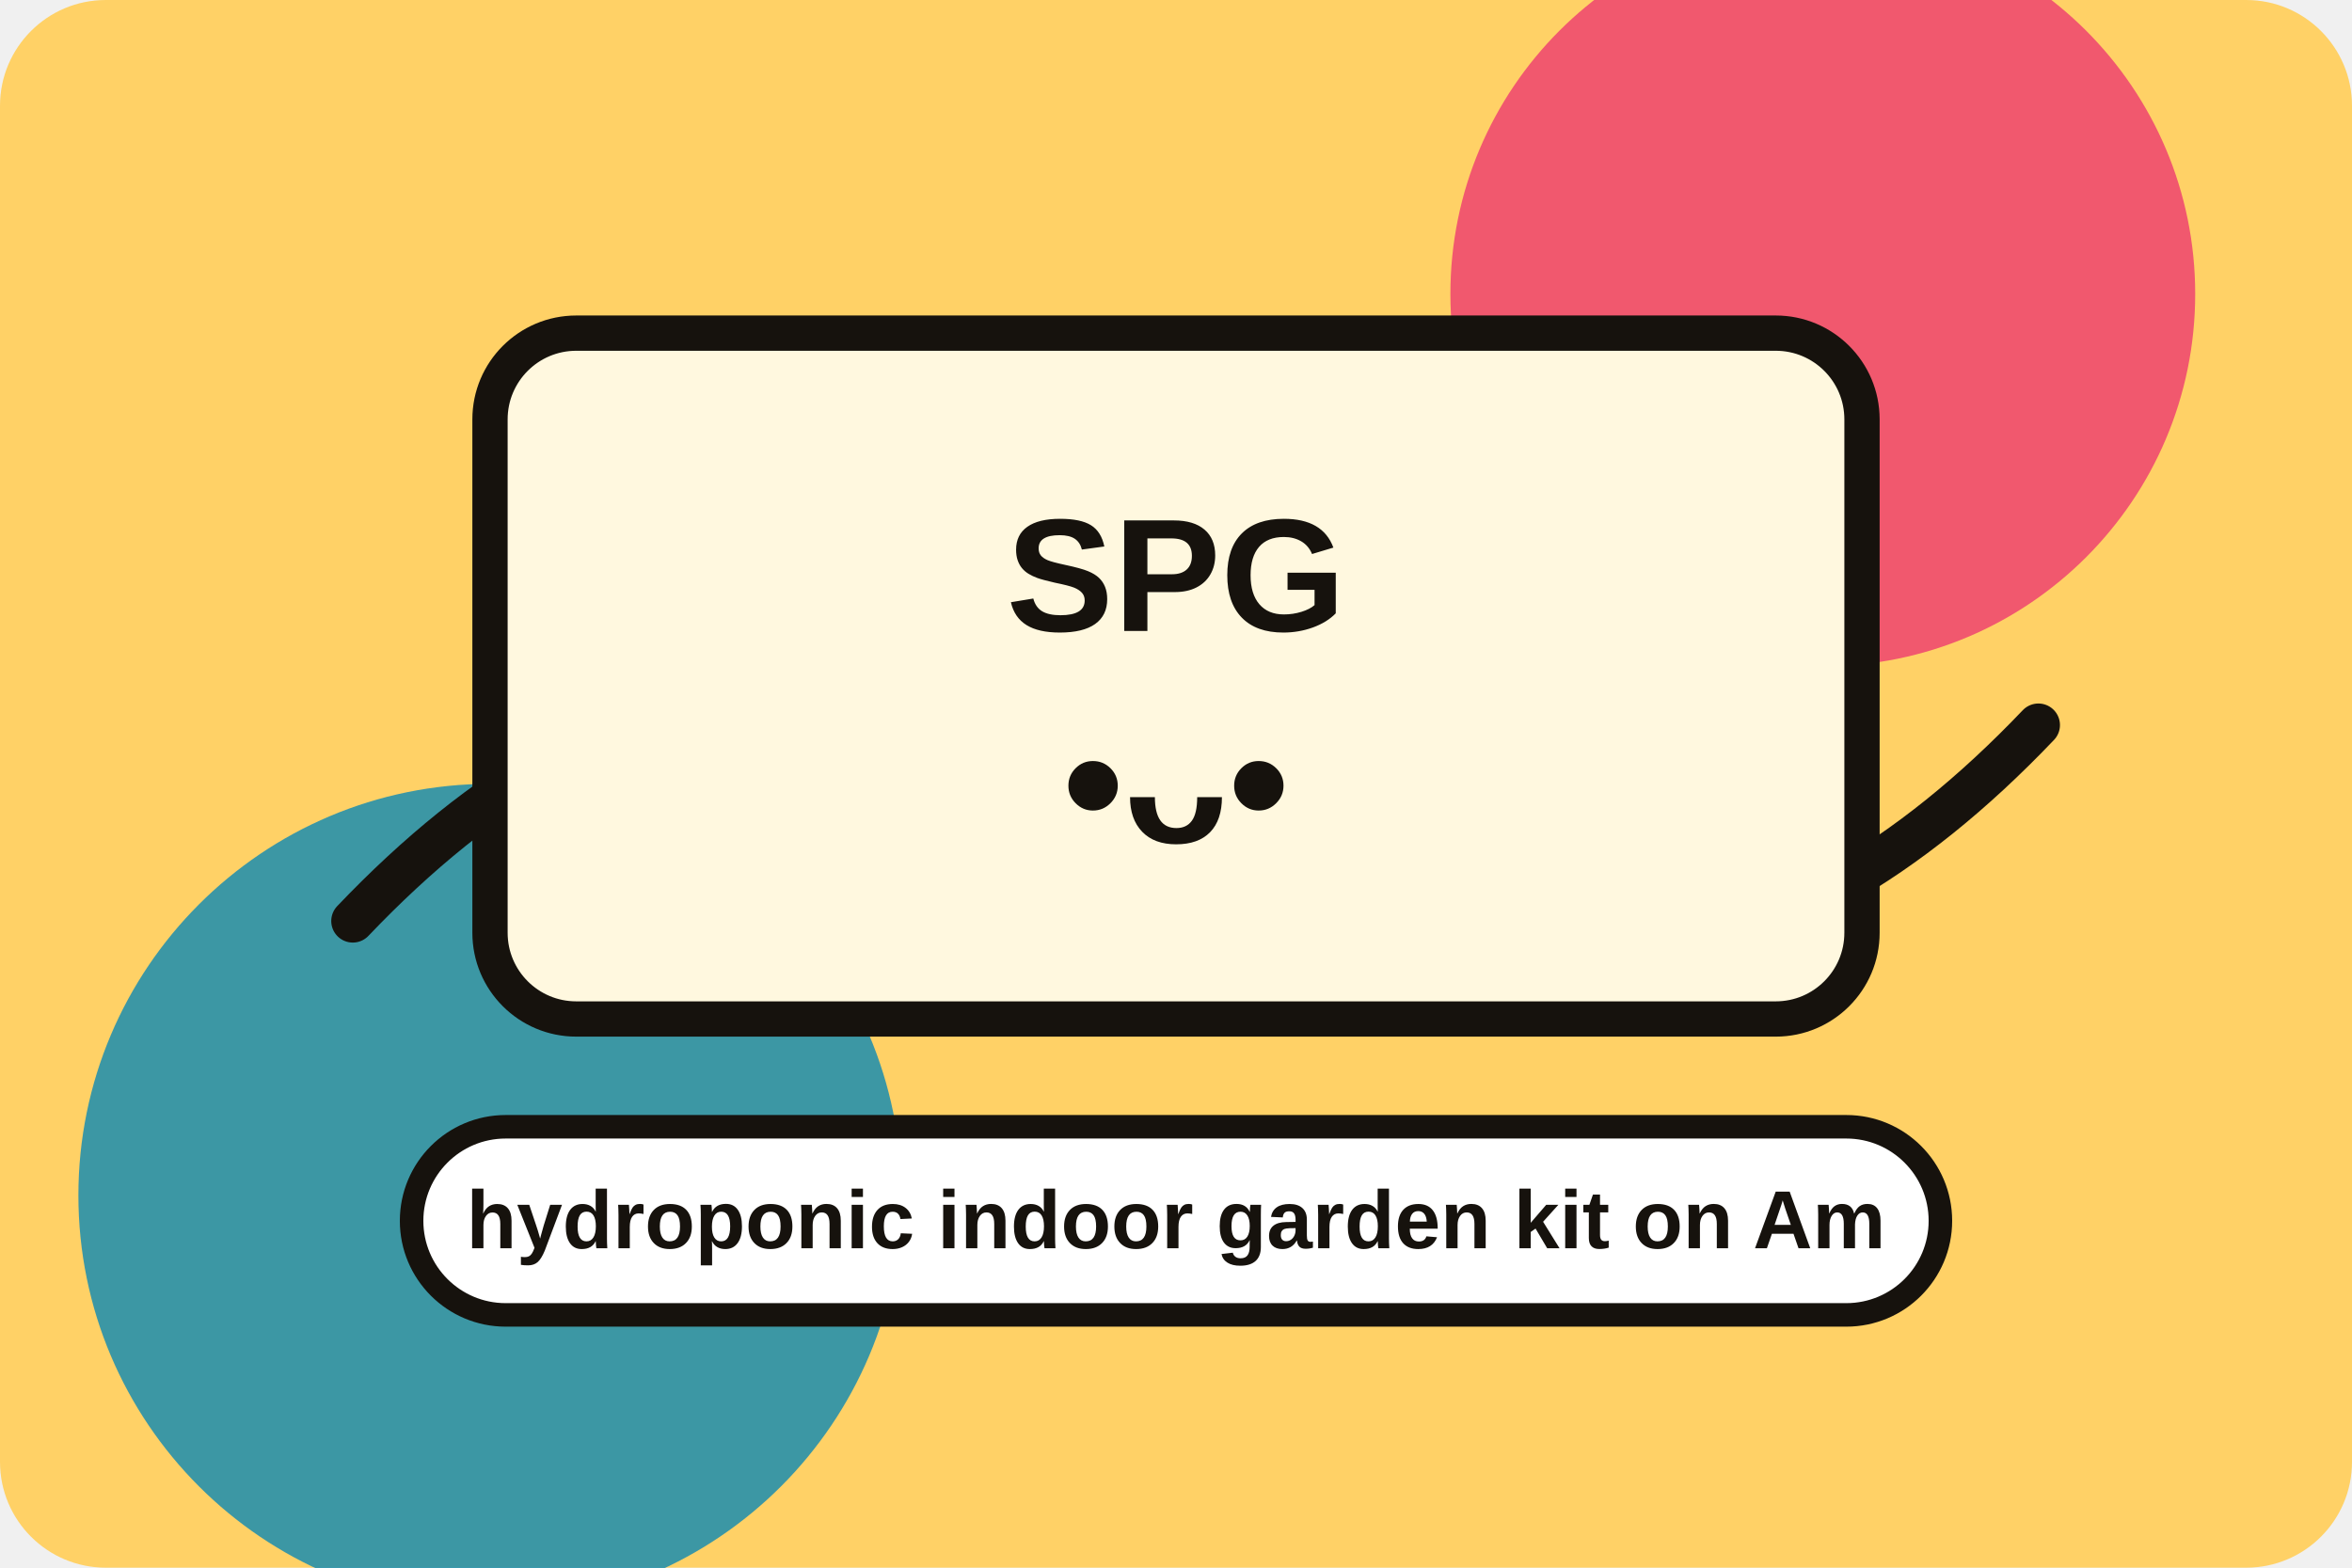
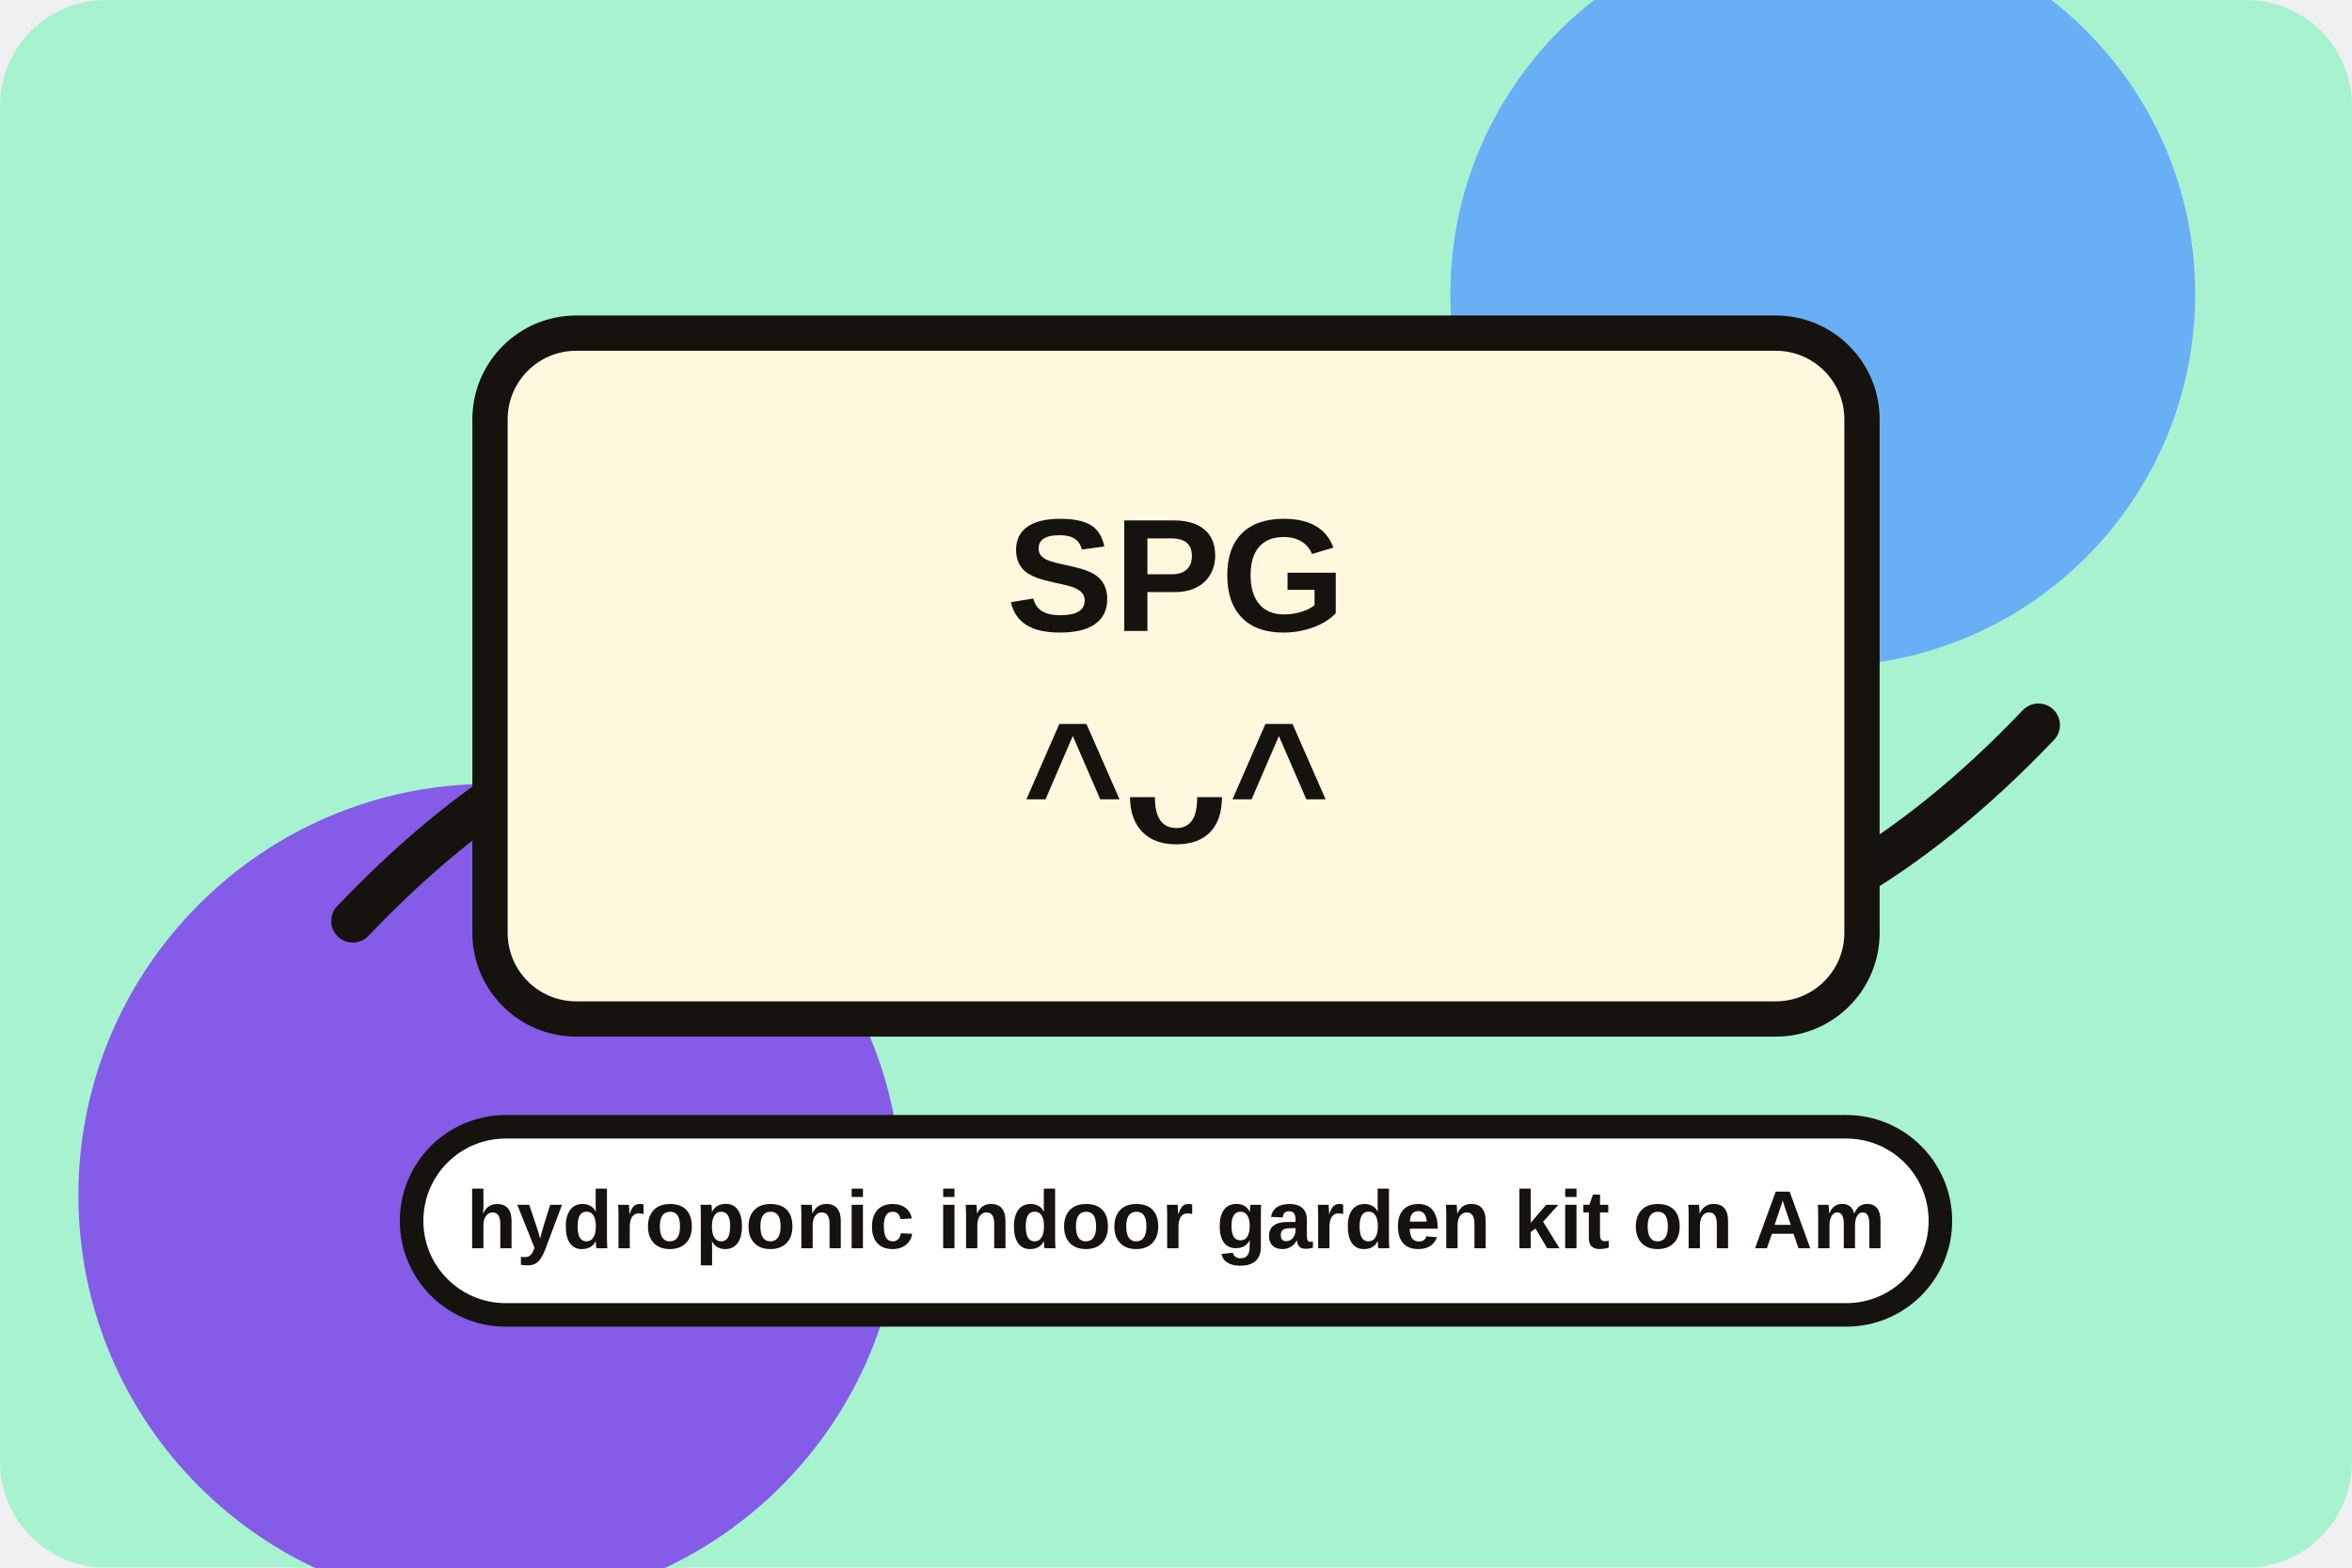
<svg xmlns="http://www.w3.org/2000/svg" viewBox="0 0 1200 800" role="img" aria-label="Original StuffPrettyGood cartoon image for hydroponic indoor garden kit on Amazon">
-   <rect width="1200" height="800" rx="54" fill="#ffd166" />
-   <circle cx="930" cy="150" r="190" fill="#ef476f" opacity=".88" />
-   <circle cx="250" cy="610" r="210" fill="#118ab2" opacity=".82" />
+   <rect width="1200" height="800" rx="54" fill="#a7f3d0" />
+   <circle cx="930" cy="150" r="190" fill="#60a5fa" opacity=".88" />
+   <circle cx="250" cy="610" r="210" fill="#7c3aed" opacity=".82" />
  <path d="M180 470 Q380 260 610 420 T1040 370" fill="none" stroke="#16120d" stroke-width="22" stroke-linecap="round" />
  <rect x="250" y="170" width="700" height="350" rx="44" fill="#fff8df" stroke="#16120d" stroke-width="18" />
  <text x="600" y="322" text-anchor="middle" font-size="82" font-family="Arial, sans-serif" font-weight="900" fill="#16120d">SPG</text>
-   <text x="600" y="430" text-anchor="middle" font-size="88" font-family="Arial, sans-serif" font-weight="900" fill="#16120d">•ᴗ•</text>
+   <text x="600" y="430" text-anchor="middle" font-size="88" font-family="Arial, sans-serif" font-weight="900" fill="#16120d">^ᴗ^</text>
  <rect x="210" y="575" width="780" height="96" rx="48" fill="#ffffff" stroke="#16120d" stroke-width="12" />
  <text x="600" y="637" text-anchor="middle" font-size="42" font-family="Arial, sans-serif" font-weight="900" fill="#16120d">hydroponic indoor garden kit on Am</text>
</svg>
